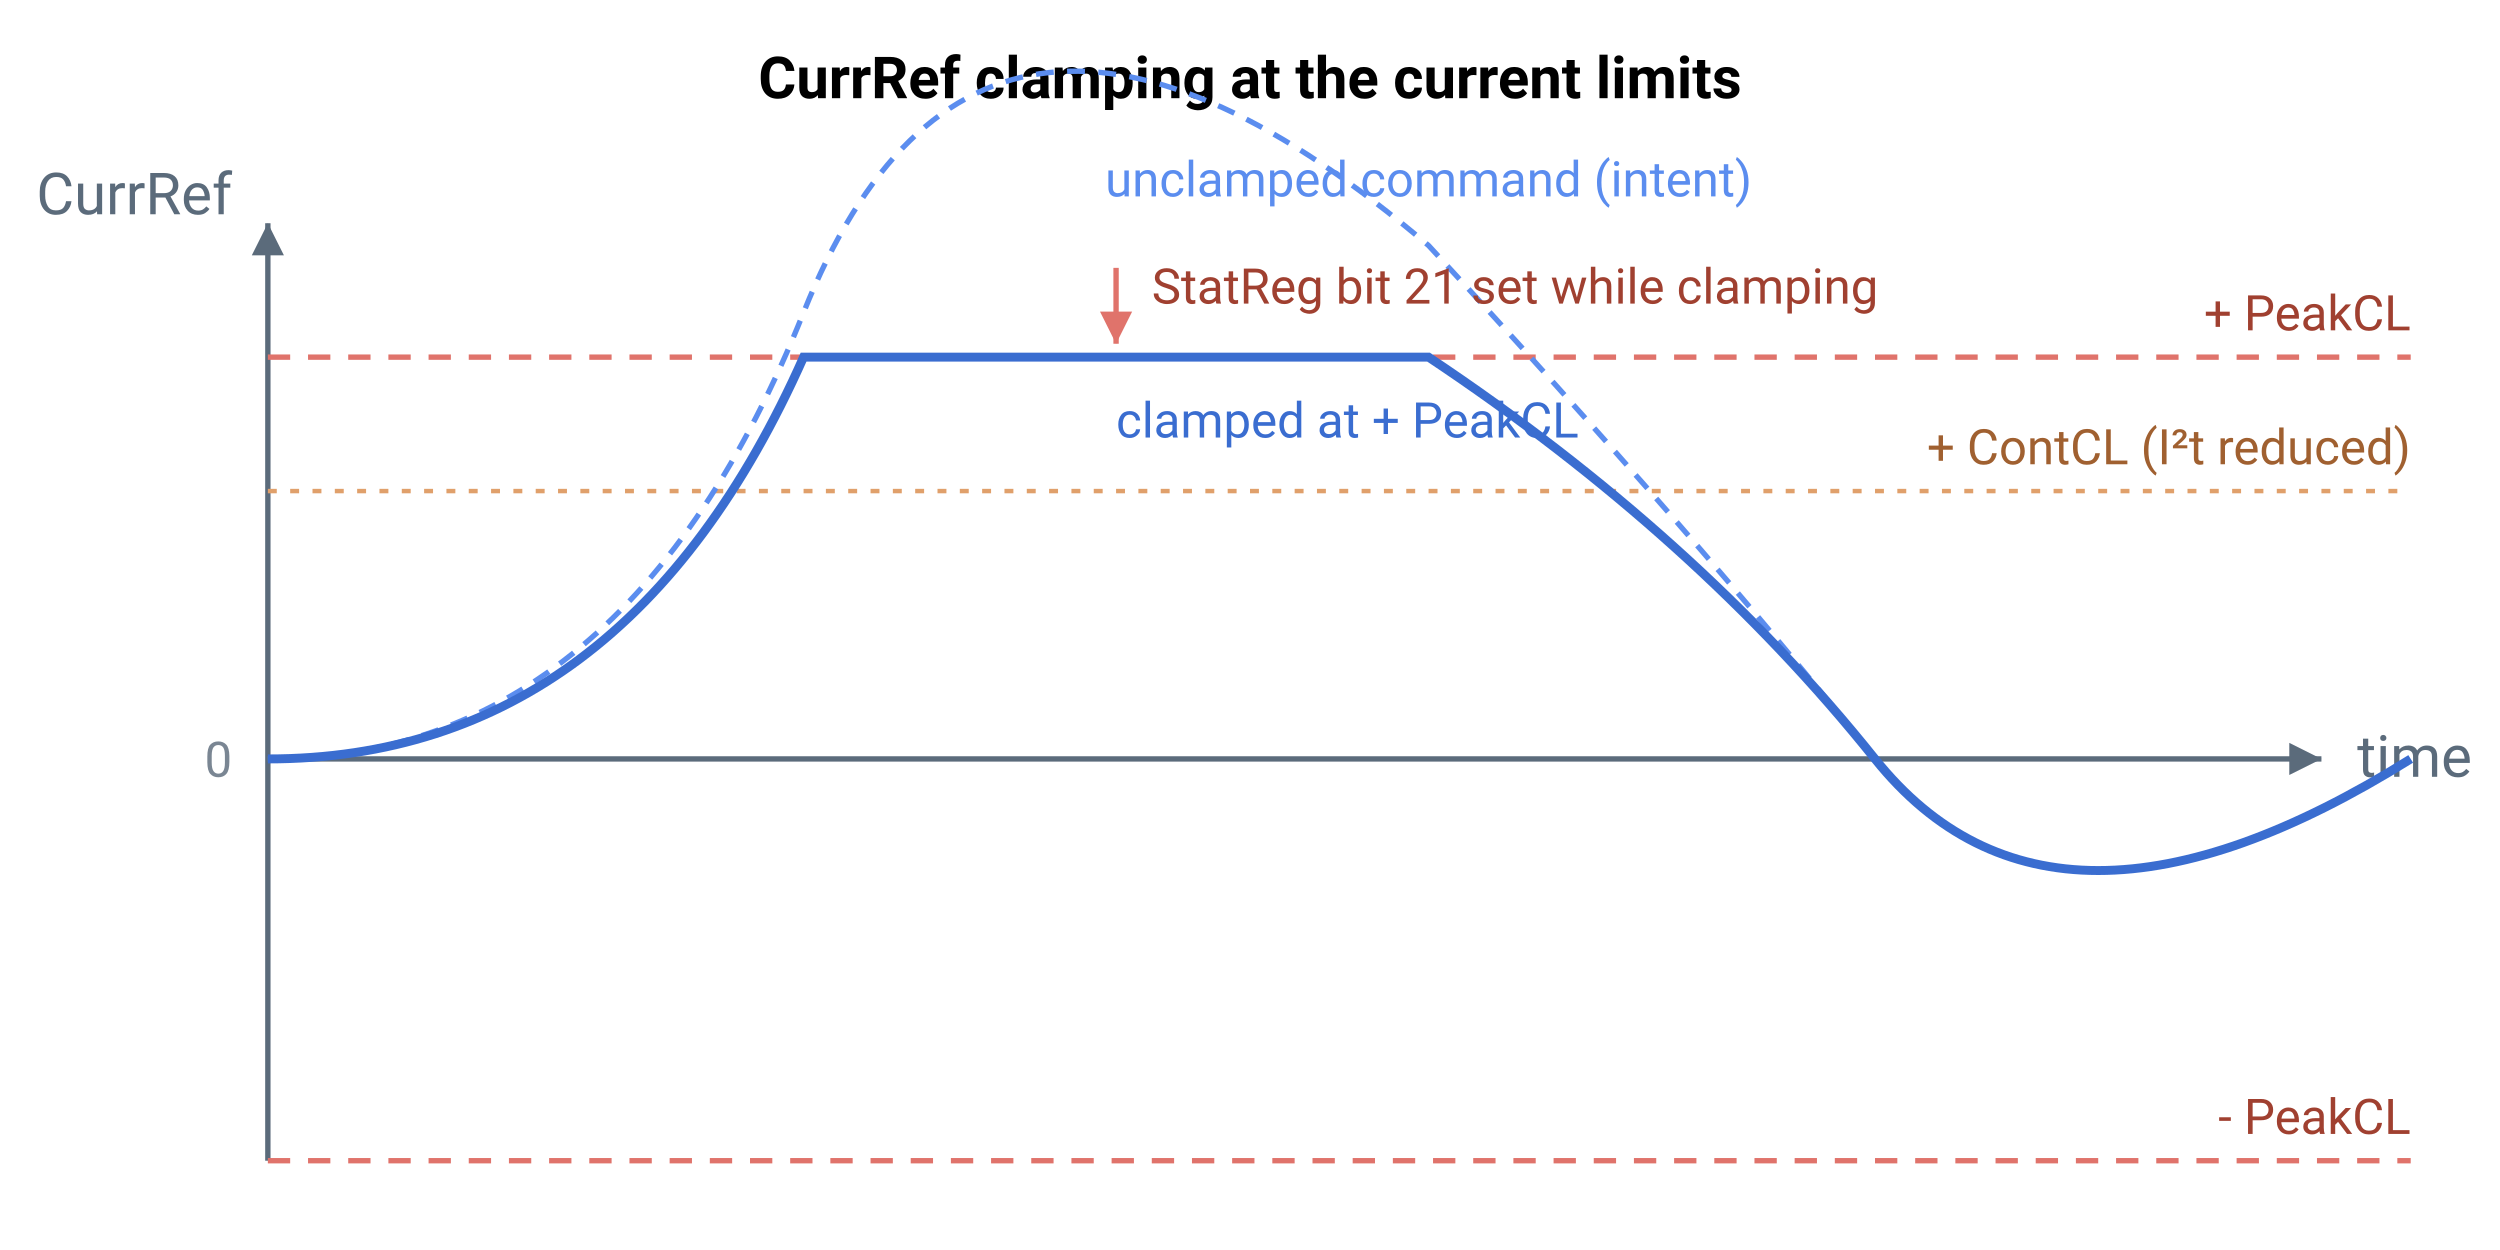
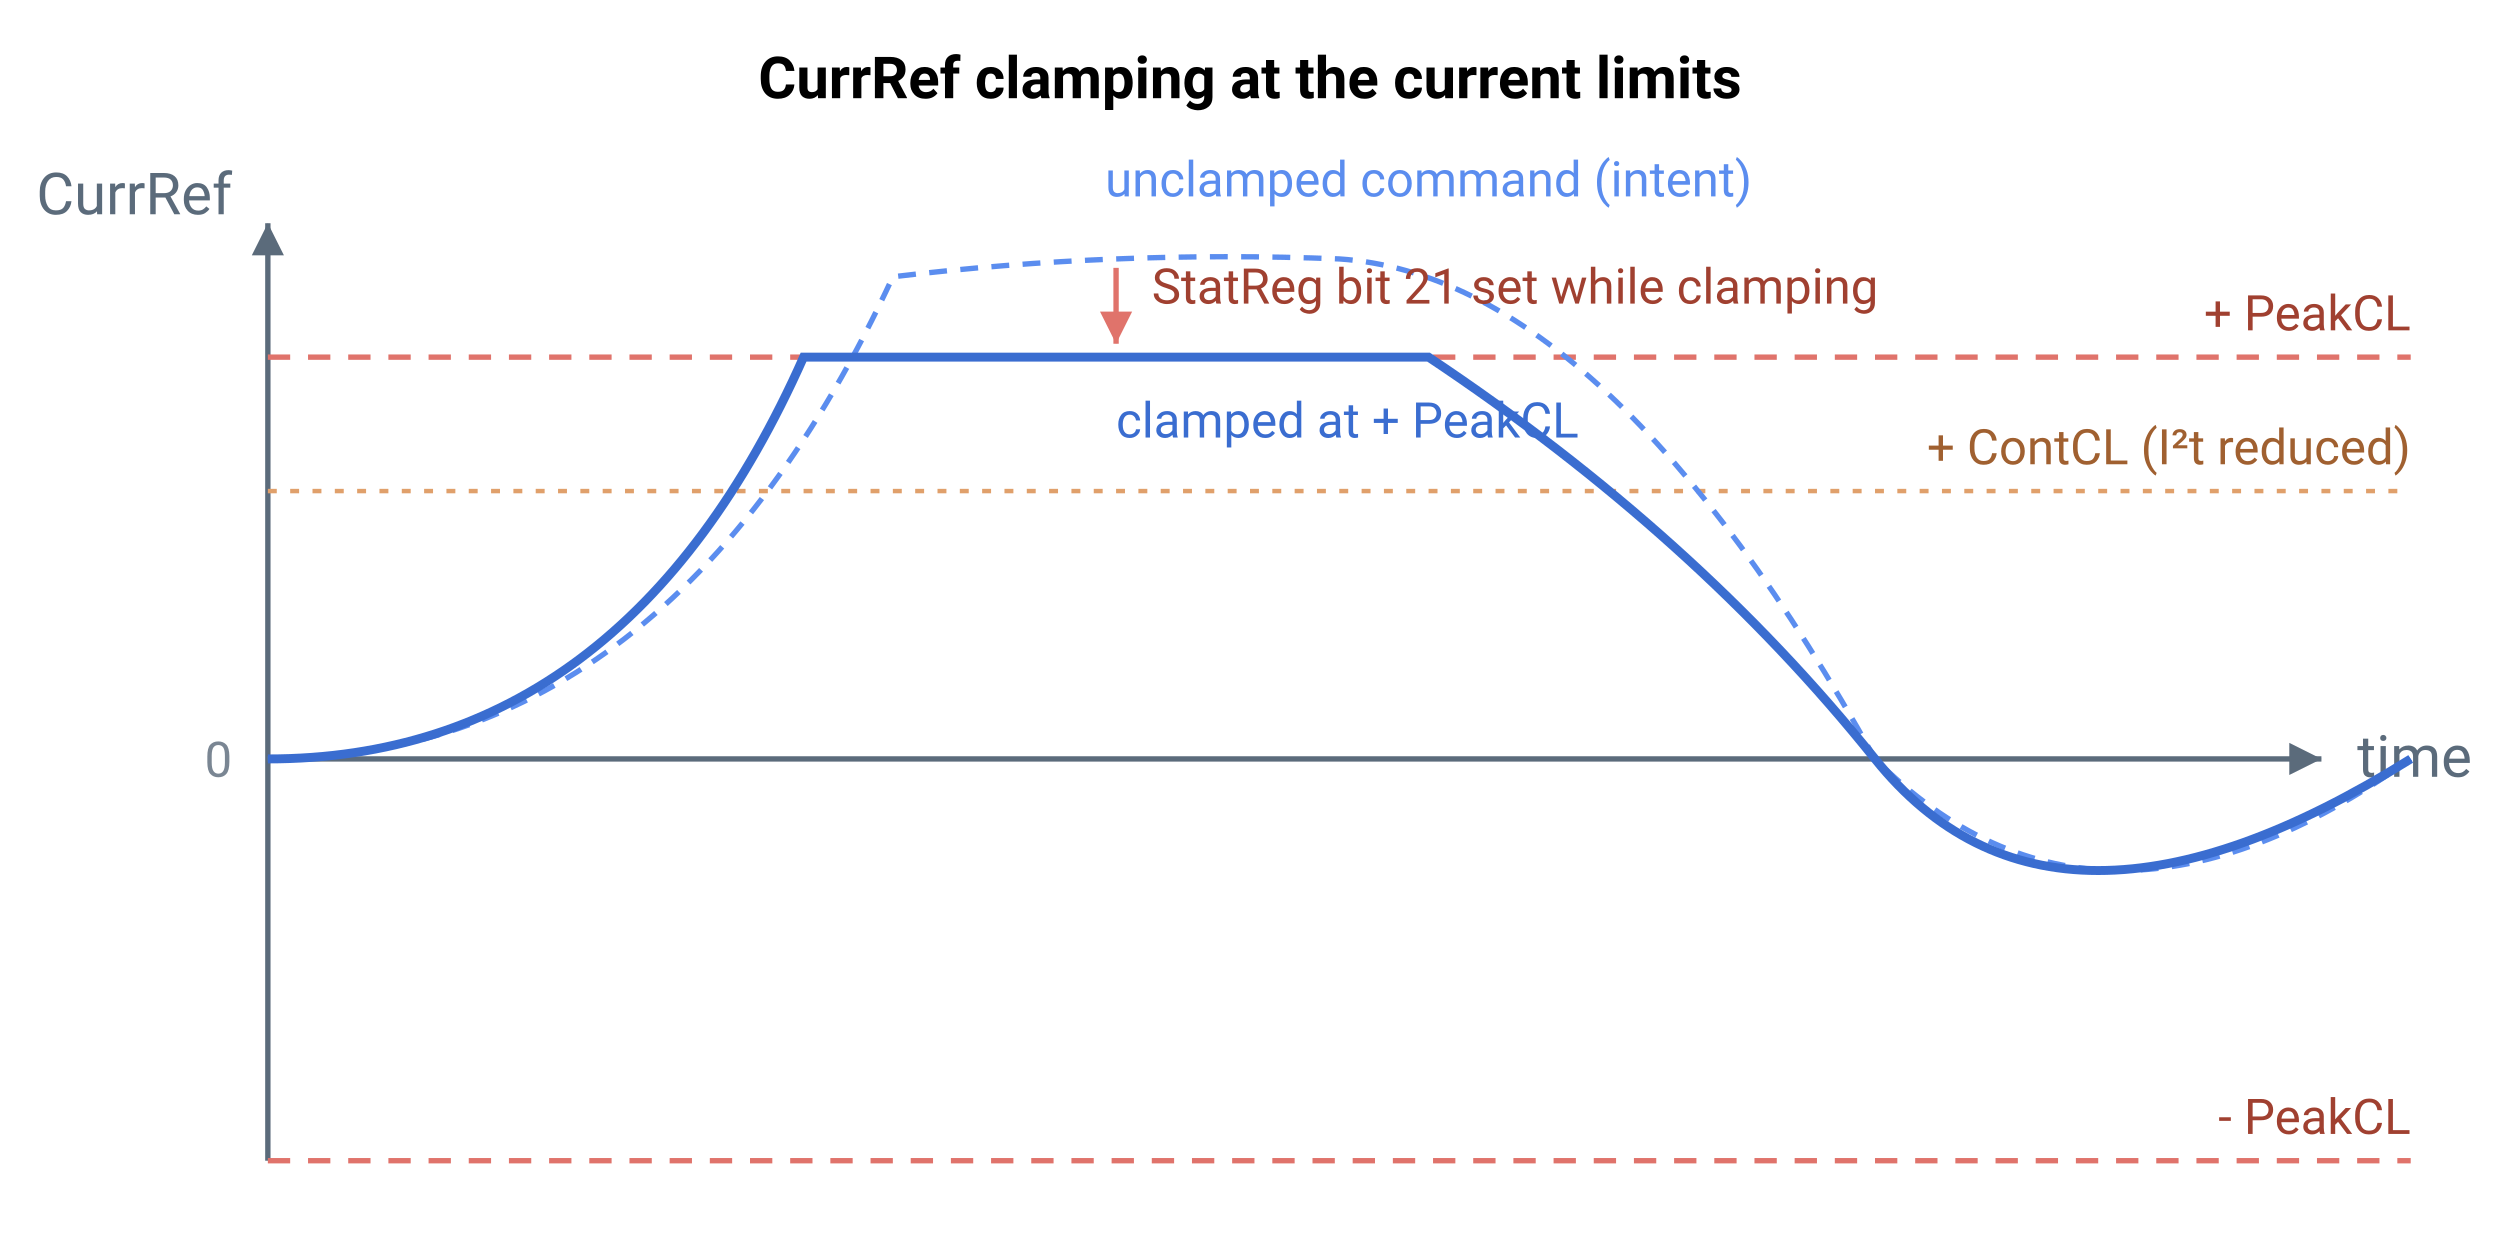
<svg xmlns="http://www.w3.org/2000/svg" width="560" height="280" viewBox="0 0 560 280" font-family="-apple-system,Segoe UI,Roboto,sans-serif" font-size="13" role="img" aria-label="A demanded current command above PeakCL is clamped to PeakCL, and StatReg bit 21 is set while the clamp is active.">
  <defs>
    <marker id="arrow" markerWidth="8" markerHeight="8" refX="6" refY="3" orient="auto">
      <path d="M0,0 L6,3 L0,6 Z" fill="#5b6b7b" />
    </marker>
    <marker id="arrowred" markerWidth="8" markerHeight="8" refX="6" refY="3" orient="auto">
      <path d="M0,0 L6,3 L0,6 Z" fill="#e0736b" />
    </marker>
  </defs>
  <text x="280" y="22" text-anchor="middle" font-weight="bold">CurrRef clamping at the current limits</text>
  <line x1="60" y1="260" x2="60" y2="50" stroke="#5b6b7b" stroke-width="1.2" marker-end="url(#arrow)" />
  <text x="52" y="48" text-anchor="end" fill="#5b6b7b">CurrRef</text>
  <line x1="60" y1="170" x2="520" y2="170" stroke="#5b6b7b" stroke-width="1.2" marker-end="url(#arrow)" />
  <text x="528" y="174" fill="#5b6b7b">time</text>
  <text x="52" y="174" text-anchor="end" font-size="11" fill="#7a8693">0</text>
  <line x1="60" y1="80" x2="540" y2="80" stroke="#e0736b" stroke-width="1.2" stroke-dasharray="5,4" />
  <text x="540" y="74" text-anchor="end" fill="#a04030" font-size="11">+ PeakCL</text>
  <line x1="60" y1="110" x2="540" y2="110" stroke="#e0a06b" stroke-width="1.0" stroke-dasharray="2,3" />
  <text x="540" y="104" text-anchor="end" fill="#a06030" font-size="11">+ ContCL (I²t reduced)</text>
  <line x1="60" y1="260" x2="540" y2="260" stroke="#e0736b" stroke-width="1.2" stroke-dasharray="5,4" />
  <text x="540" y="254" text-anchor="end" fill="#a04030" font-size="11">- PeakCL</text>
-   <path d="M60,170 Q140,170 180,70 T320,55 Q380,120 420,170 T540,170" fill="none" stroke="#5b8def" stroke-width="1.2" stroke-dasharray="4,3" />
+   <path d="M60,170 Q150,170 200,62 Q250,56 300,58 Q360,62 420,170 Q470,220 540,170" fill="none" stroke="#5b8def" stroke-width="1.2" stroke-dasharray="4,3" />
  <text x="320" y="44" text-anchor="middle" fill="#5b8def" font-size="11">unclamped command (intent)</text>
  <path d="M60,170 Q140,170 180,80 L320,80 Q380,120 420,170 T540,170" fill="none" stroke="#3a6dd0" stroke-width="2" />
  <text x="250" y="98" fill="#3a6dd0" font-size="11">clamped at + PeakCL</text>
  <path d="M250,60 L250,77" stroke="#e0736b" stroke-width="1.2" marker-end="url(#arrowred)" />
  <text x="258" y="68" fill="#a04030" font-size="11">StatReg bit 21 set while clamping</text>
</svg>
